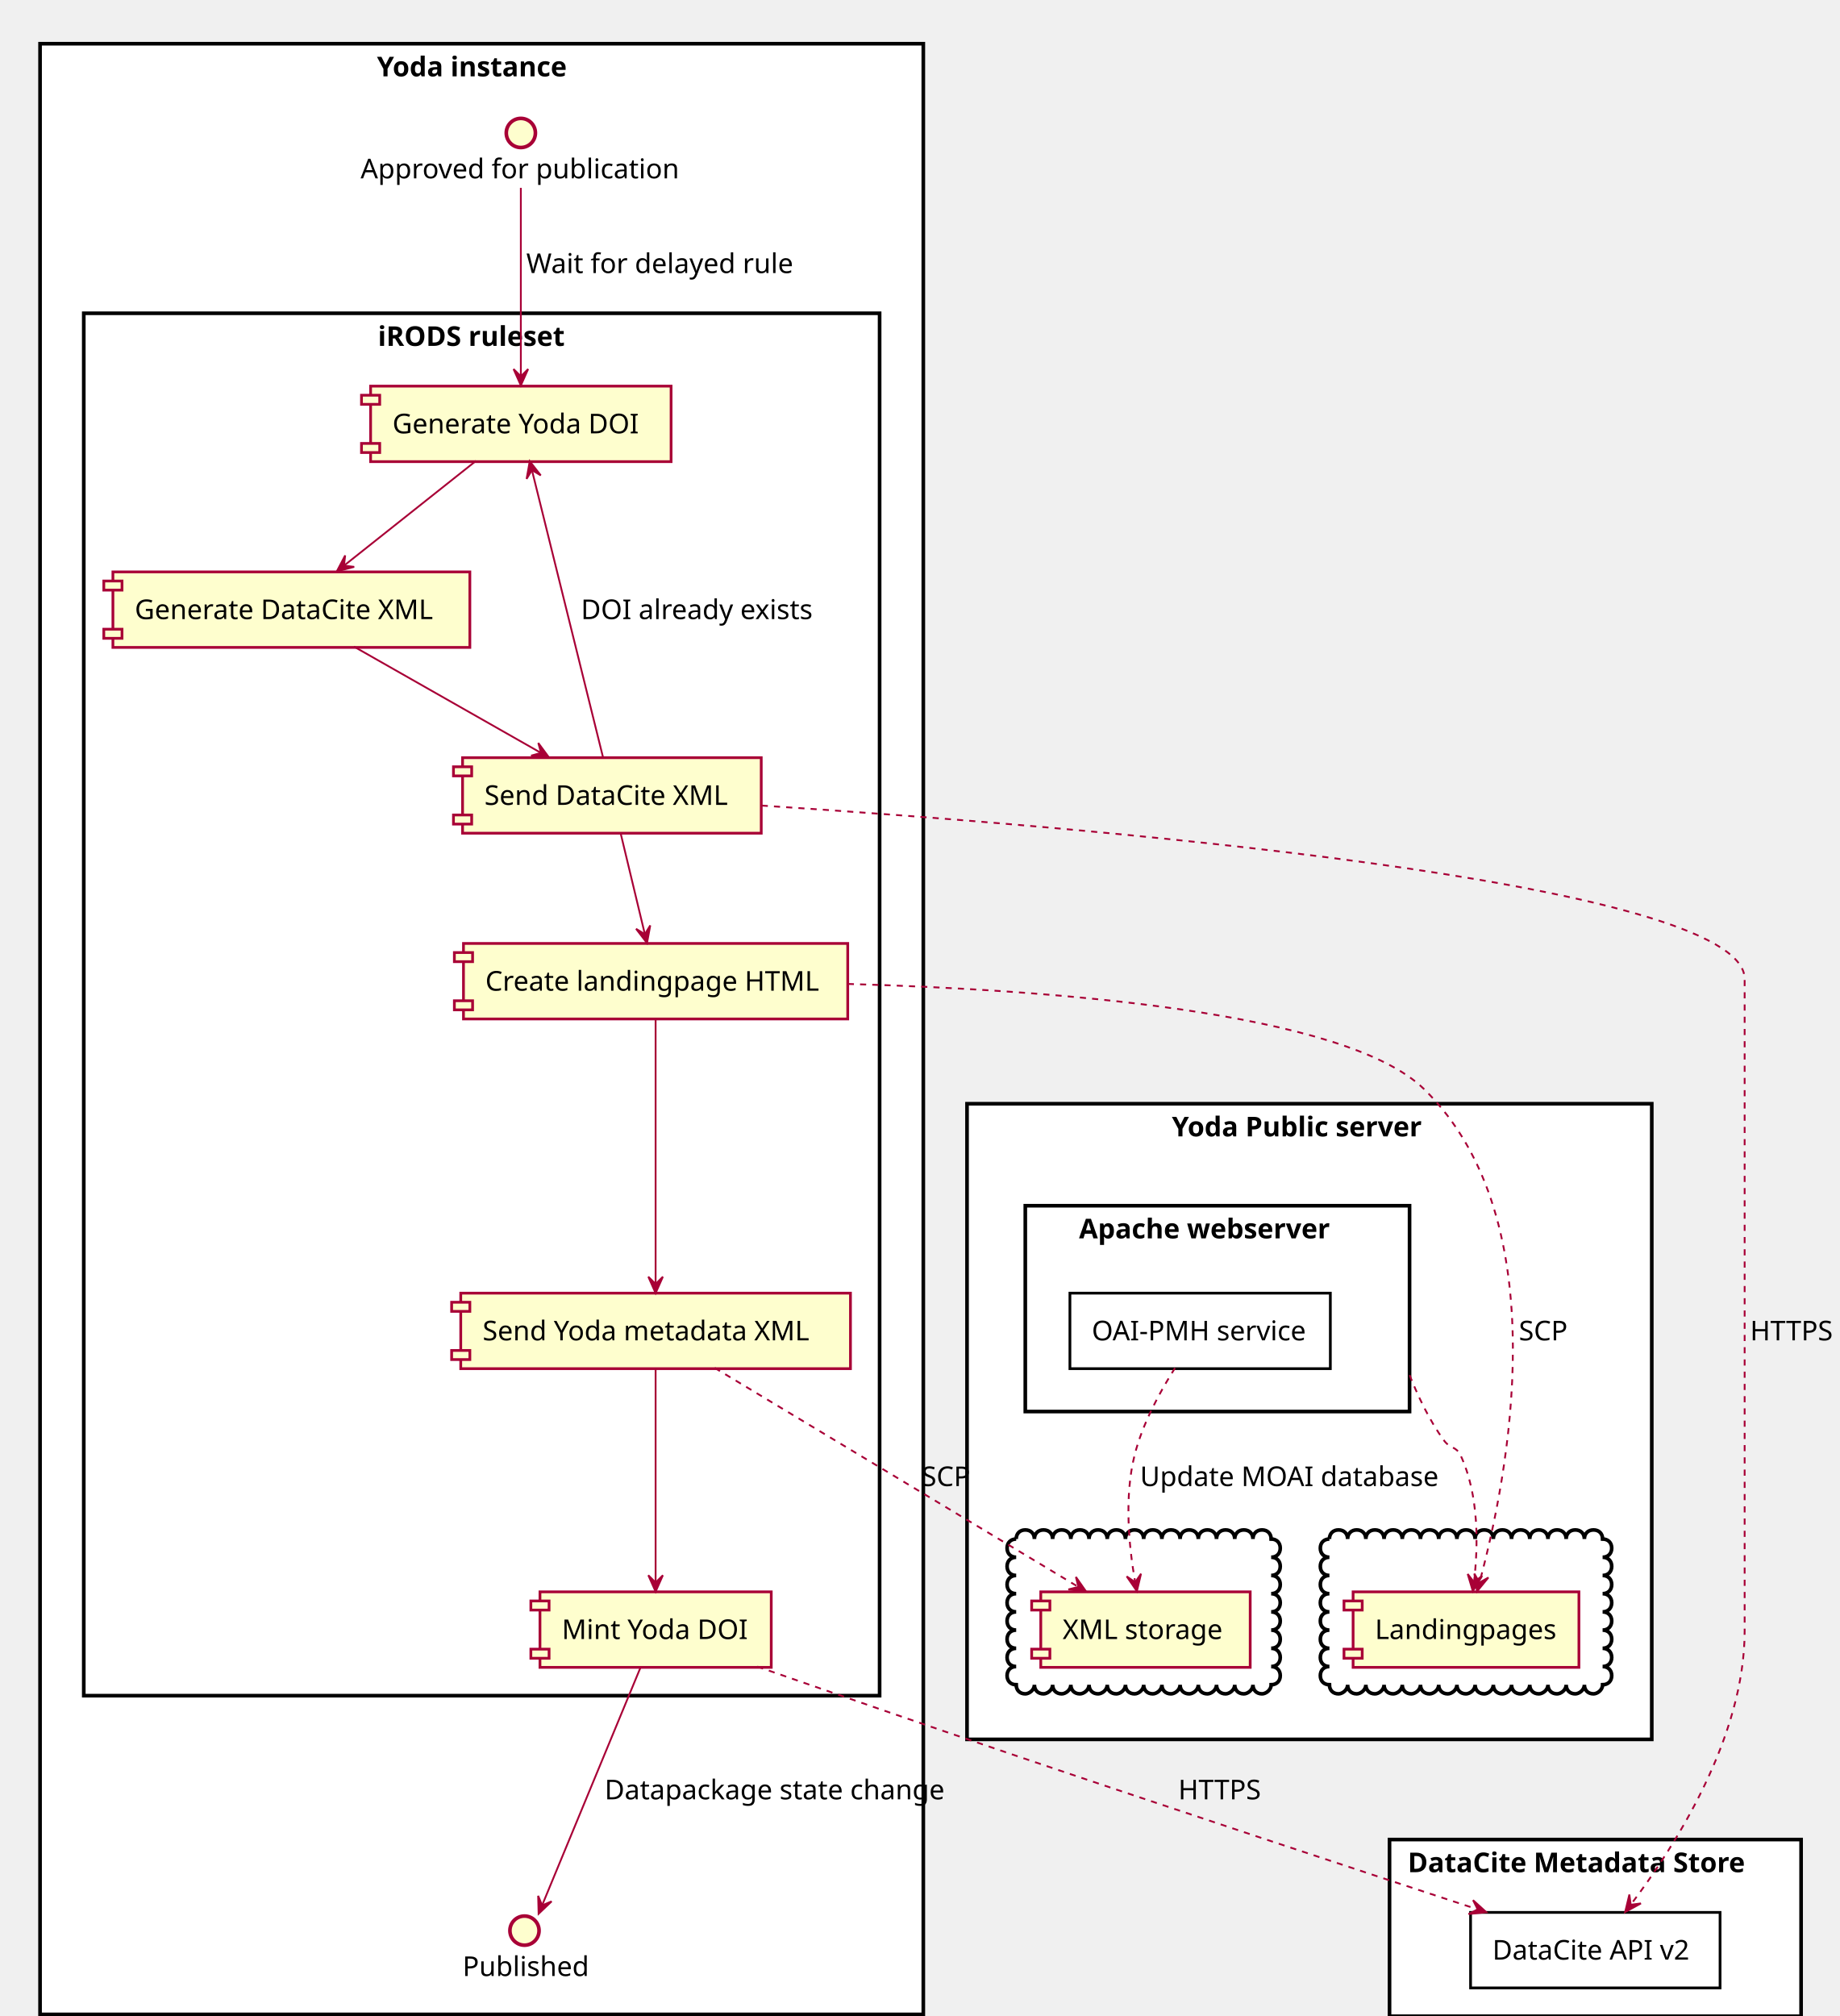
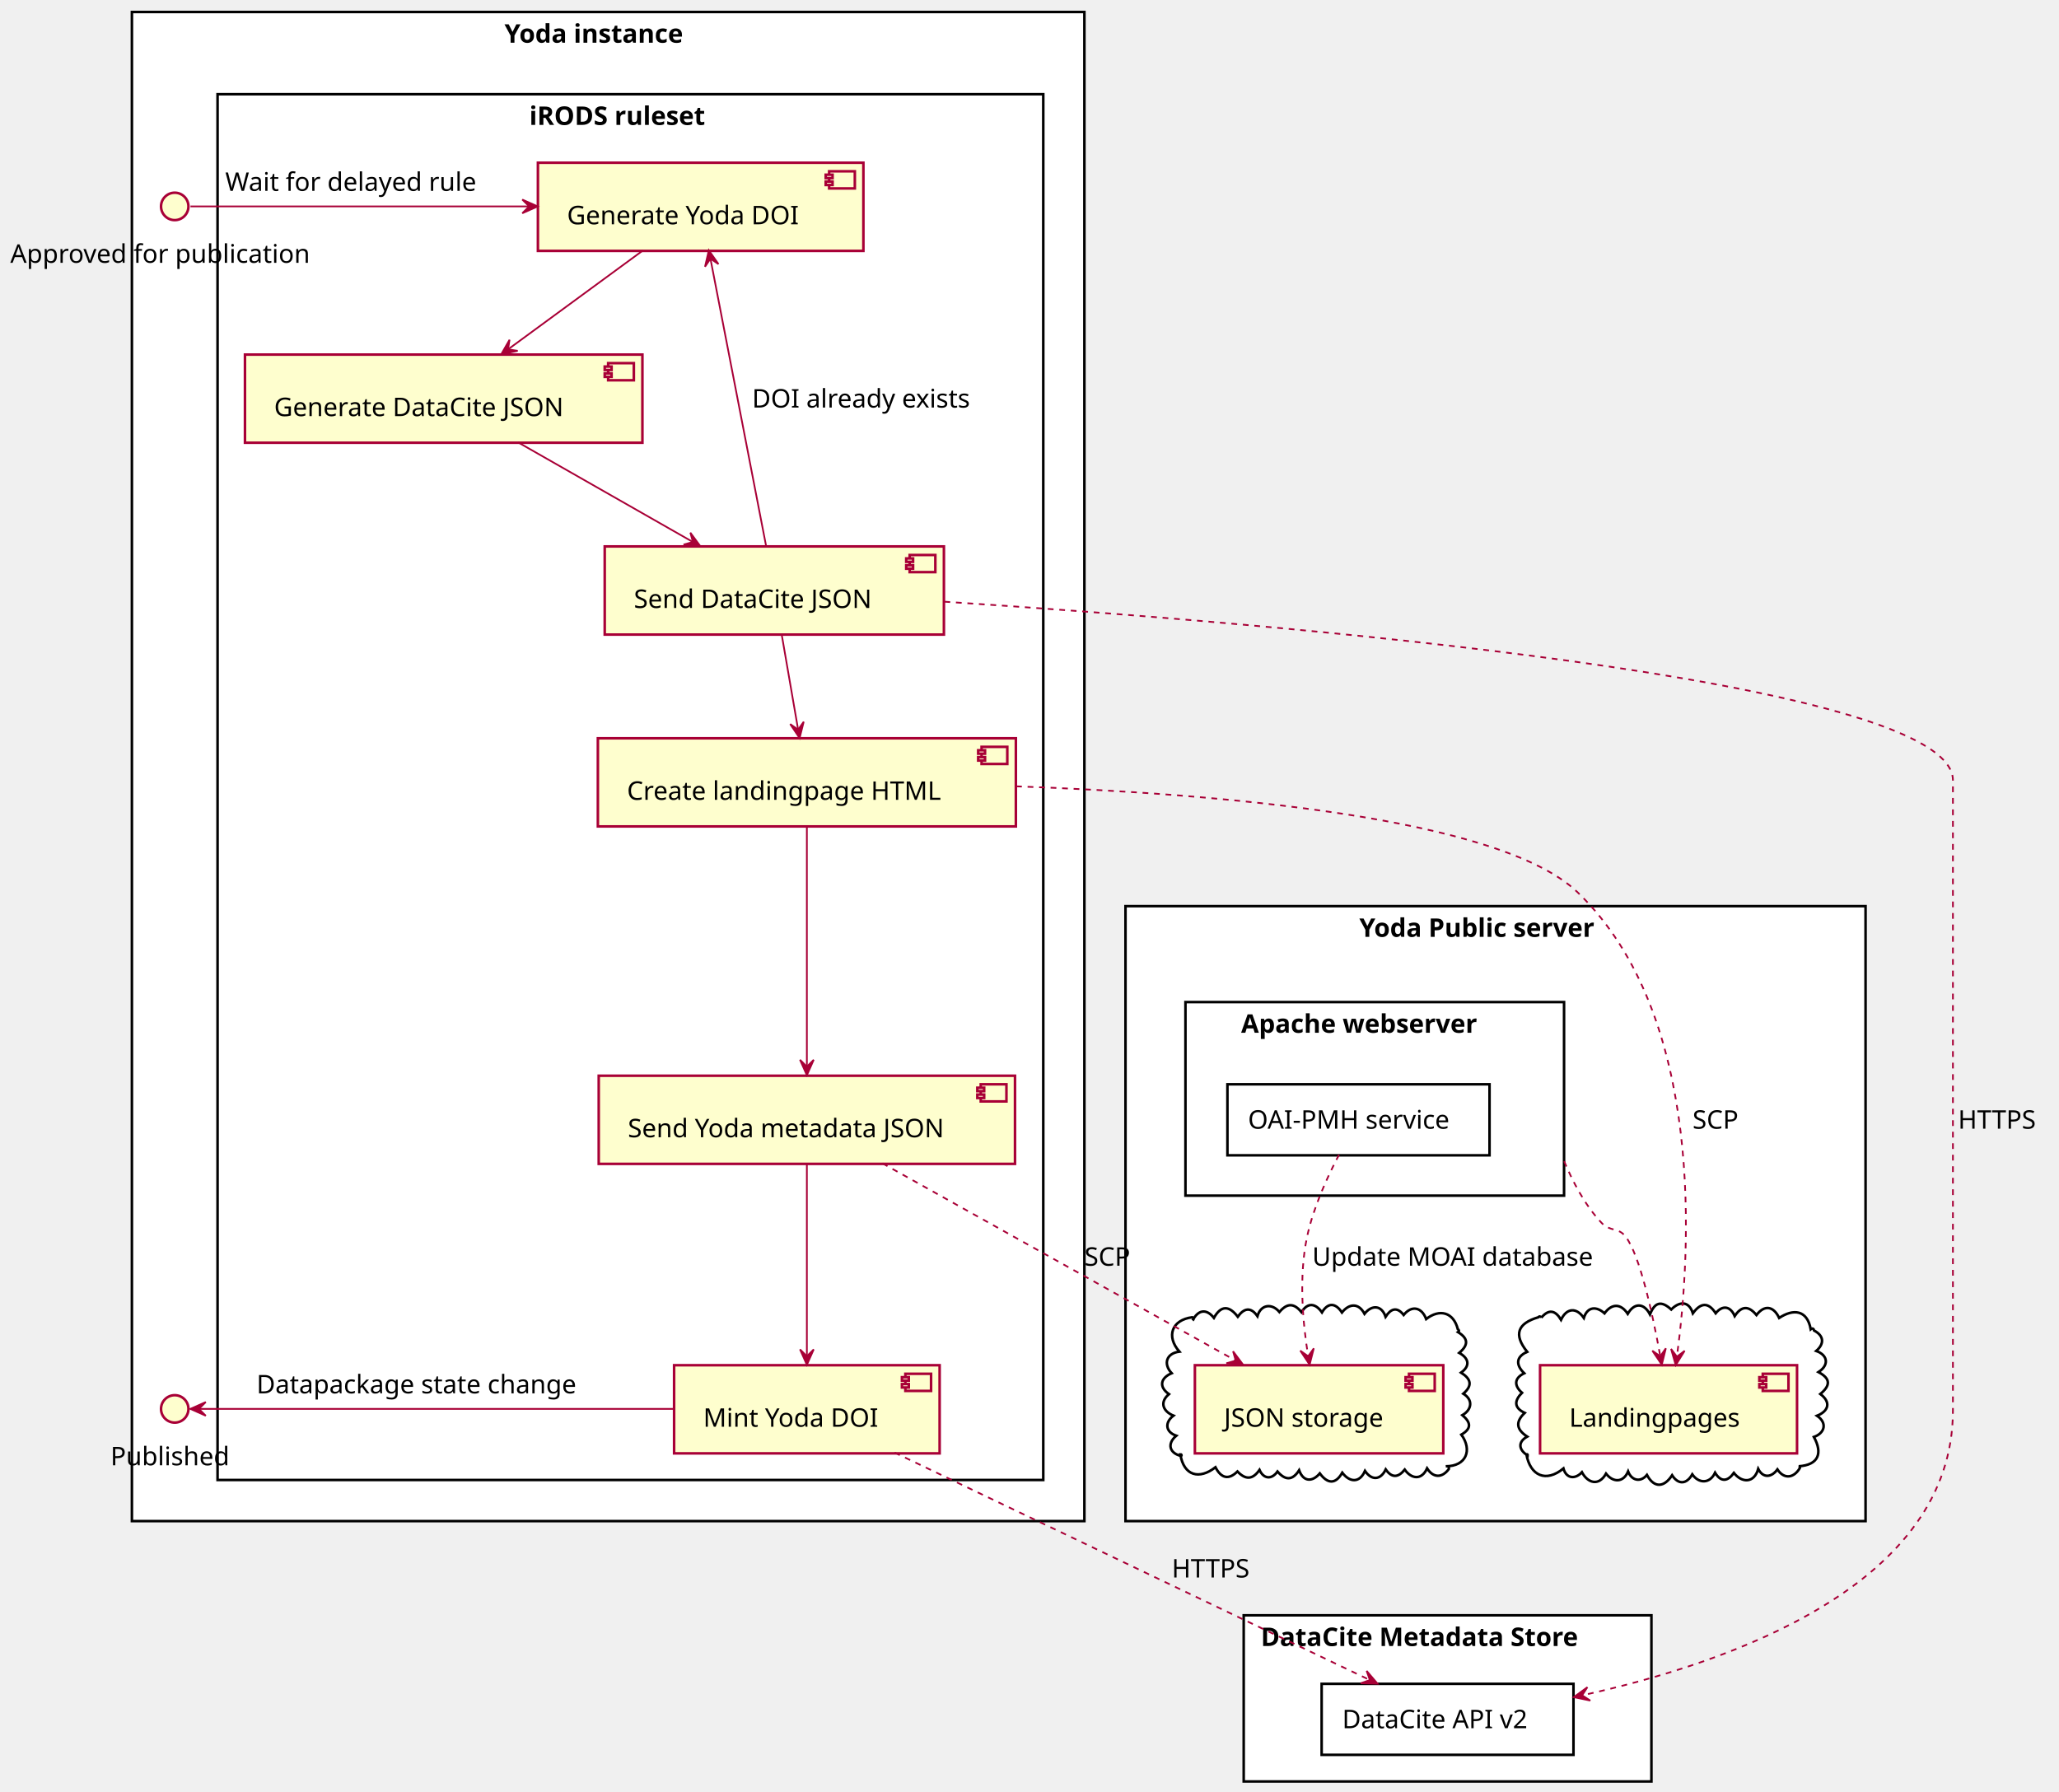
- <svg xmlns="http://www.w3.org/2000/svg" height="2306.25px" style="width:2104px;height:2306px;" version="1.1" viewBox="0 0 2104 2306" width="2104.167px">
+ <svg xmlns="http://www.w3.org/2000/svg" contentScriptType="application/ecmascript" contentStyleType="text/css" height="2179.167px" preserveAspectRatio="none" style="width:2504px;height:2179px;background:#FFFFFF;" version="1.1" viewBox="0 0 2504 2179" width="2504.167px" zoomAndPan="magnify">
  <defs />
  <g>
-     <rect fill="#FFFFFF" height="2254.167" style="stroke: #000000; stroke-width: 4.167;" width="1010.417" x="45.833" y="50" />
-     <text fill="#000000" font-family="CMU Serif" font-size="31.25" font-weight="bold" lengthAdjust="spacingAndGlyphs" textLength="239.583" x="431.25" y="87.34">Yoda instance</text>
-     <rect fill="#FFFFFF" height="1581.25" style="stroke: #000000; stroke-width: 4.167;" width="910.417" x="95.833" y="358.333" />
-     <text fill="#000000" font-family="CMU Serif" font-size="31.25" font-weight="bold" lengthAdjust="spacingAndGlyphs" textLength="237.5" x="432.292" y="395.674">iRODS ruleset</text>
-     <rect fill="#FFFFFF" height="727.083" style="stroke: #000000; stroke-width: 4.167;" width="783.333" x="1106.25" y="1262.5" />
-     <text fill="#000000" font-family="CMU Serif" font-size="31.25" font-weight="bold" lengthAdjust="spacingAndGlyphs" textLength="314.583" x="1340.625" y="1299.84">Yoda Public server</text>
-     <rect fill="#FFFFFF" height="235.417" style="stroke: #000000; stroke-width: 4.167;" width="439.583" x="1172.917" y="1379.167" />
-     <text fill="#000000" font-family="CMU Serif" font-size="31.25" font-weight="bold" lengthAdjust="spacingAndGlyphs" textLength="316.667" x="1234.375" y="1416.507">Apache webserver</text>
-     <path d="M1162.5,1760.417 C1162.5,1754.167 1166.667,1750 1172.917,1750 C1179.167,1750 1183.333,1754.167 1183.333,1760.417 C1183.333,1754.167 1187.5,1750 1193.75,1750 C1200,1750 1204.167,1754.167 1204.167,1760.417 C1204.167,1754.167 1208.333,1750 1214.583,1750 C1220.833,1750 1225,1754.167 1225,1760.417 C1225,1754.167 1229.167,1750 1235.417,1750 C1241.667,1750 1245.833,1754.167 1245.833,1760.417 C1245.833,1754.167 1250,1750 1256.25,1750 C1262.5,1750 1266.667,1754.167 1266.667,1760.417 C1266.667,1754.167 1270.833,1750 1277.083,1750 C1283.333,1750 1287.5,1754.167 1287.5,1760.417 C1287.5,1754.167 1291.667,1750 1297.917,1750 C1304.167,1750 1308.333,1754.167 1308.333,1760.417 C1308.333,1754.167 1312.5,1750 1318.75,1750 C1325,1750 1329.167,1754.167 1329.167,1760.417 C1329.167,1754.167 1333.333,1750 1339.583,1750 C1345.833,1750 1350,1754.167 1350,1760.417 C1350,1754.167 1354.167,1750 1360.417,1750 C1366.667,1750 1370.833,1754.167 1370.833,1760.417 C1370.833,1754.167 1375,1750 1381.25,1750 C1387.5,1750 1391.667,1754.167 1391.667,1760.417 C1391.667,1754.167 1395.833,1750 1402.083,1750 C1408.333,1750 1412.5,1754.167 1412.5,1760.417 C1412.5,1754.167 1416.667,1750 1422.917,1750 C1429.167,1750 1433.333,1754.167 1433.333,1760.417 C1433.333,1754.167 1437.5,1750 1443.75,1750 C1450,1750 1454.167,1754.167 1454.167,1760.417 C1460.417,1760.417 1464.583,1764.583 1464.583,1770.833 C1464.583,1777.083 1460.417,1781.25 1454.167,1781.25 C1460.417,1781.25 1464.583,1785.417 1464.583,1791.667 C1464.583,1797.917 1460.417,1802.083 1454.167,1802.083 C1460.417,1802.083 1464.583,1806.25 1464.583,1812.5 C1464.583,1818.75 1460.417,1822.917 1454.167,1822.917 C1460.417,1822.917 1464.583,1827.083 1464.583,1833.333 C1464.583,1839.583 1460.417,1843.75 1454.167,1843.75 C1460.417,1843.75 1464.583,1847.917 1464.583,1854.167 C1464.583,1860.417 1460.417,1864.583 1454.167,1864.583 C1460.417,1864.583 1464.583,1868.75 1464.583,1875 C1464.583,1881.25 1460.417,1885.417 1454.167,1885.417 C1460.417,1885.417 1464.583,1889.583 1464.583,1895.833 C1464.583,1902.083 1460.417,1906.25 1454.167,1906.25 C1460.417,1906.25 1464.583,1910.417 1464.583,1916.667 C1464.583,1922.917 1460.417,1927.083 1454.167,1927.083 C1454.167,1933.333 1447.917,1937.5 1443.75,1937.5 C1437.5,1937.5 1433.333,1933.333 1433.333,1927.083 C1433.333,1933.333 1427.083,1937.5 1422.917,1937.5 C1416.667,1937.5 1412.5,1933.333 1412.5,1927.083 C1412.5,1933.333 1406.25,1937.5 1402.083,1937.5 C1395.833,1937.5 1391.667,1933.333 1391.667,1927.083 C1391.667,1933.333 1385.417,1937.5 1381.25,1937.5 C1375,1937.5 1370.833,1933.333 1370.833,1927.083 C1370.833,1933.333 1364.583,1937.5 1360.417,1937.5 C1354.167,1937.5 1350,1933.333 1350,1927.083 C1350,1933.333 1343.75,1937.5 1339.583,1937.5 C1333.333,1937.5 1329.167,1933.333 1329.167,1927.083 C1329.167,1933.333 1322.917,1937.5 1318.75,1937.5 C1312.5,1937.5 1308.333,1933.333 1308.333,1927.083 C1308.333,1933.333 1302.083,1937.5 1297.917,1937.5 C1291.667,1937.5 1287.5,1933.333 1287.5,1927.083 C1287.5,1933.333 1281.25,1937.5 1277.083,1937.5 C1270.833,1937.5 1266.667,1933.333 1266.667,1927.083 C1266.667,1933.333 1260.417,1937.5 1256.25,1937.5 C1250,1937.5 1245.833,1933.333 1245.833,1927.083 C1245.833,1933.333 1239.583,1937.5 1235.417,1937.5 C1229.167,1937.5 1225,1933.333 1225,1927.083 C1225,1933.333 1218.75,1937.5 1214.583,1937.5 C1208.333,1937.5 1204.167,1933.333 1204.167,1927.083 C1204.167,1933.333 1197.917,1937.5 1193.75,1937.5 C1187.5,1937.5 1183.333,1933.333 1183.333,1927.083 C1183.333,1933.333 1177.083,1937.5 1172.917,1937.5 C1166.667,1937.5 1162.5,1933.333 1162.5,1927.083 C1156.25,1927.083 1152.083,1922.917 1152.083,1916.667 C1152.083,1910.417 1156.25,1906.25 1162.5,1906.25 C1156.25,1906.25 1152.083,1902.083 1152.083,1895.833 C1152.083,1889.583 1156.25,1885.417 1162.5,1885.417 C1156.25,1885.417 1152.083,1881.25 1152.083,1875 C1152.083,1868.75 1156.25,1864.583 1162.5,1864.583 C1156.25,1864.583 1152.083,1860.417 1152.083,1854.167 C1152.083,1847.917 1156.25,1843.75 1162.5,1843.75 C1156.25,1843.75 1152.083,1839.583 1152.083,1833.333 C1152.083,1827.083 1156.25,1822.917 1162.5,1822.917 C1156.25,1822.917 1152.083,1818.75 1152.083,1812.5 C1152.083,1806.25 1156.25,1802.083 1162.5,1802.083 C1156.25,1802.083 1152.083,1797.917 1152.083,1791.667 C1152.083,1785.417 1156.25,1781.25 1162.5,1781.25 C1156.25,1781.25 1152.083,1777.083 1152.083,1770.833 C1152.083,1764.583 1156.25,1760.417 1162.5,1760.417 " fill="#FFFFFF" style="stroke: #000000; stroke-width: 4.167;" />
-     <path d="M1520.833,1760.417 C1520.833,1754.167 1525,1750 1531.25,1750 C1537.5,1750 1541.667,1754.167 1541.667,1760.417 C1541.667,1754.167 1545.833,1750 1552.083,1750 C1558.333,1750 1562.5,1754.167 1562.5,1760.417 C1562.5,1754.167 1566.667,1750 1572.917,1750 C1579.167,1750 1583.333,1754.167 1583.333,1760.417 C1583.333,1754.167 1587.5,1750 1593.75,1750 C1600,1750 1604.167,1754.167 1604.167,1760.417 C1604.167,1754.167 1608.333,1750 1614.583,1750 C1620.833,1750 1625,1754.167 1625,1760.417 C1625,1754.167 1629.167,1750 1635.417,1750 C1641.667,1750 1645.833,1754.167 1645.833,1760.417 C1645.833,1754.167 1650,1750 1656.25,1750 C1662.5,1750 1666.667,1754.167 1666.667,1760.417 C1666.667,1754.167 1670.833,1750 1677.083,1750 C1683.333,1750 1687.5,1754.167 1687.5,1760.417 C1687.5,1754.167 1691.667,1750 1697.917,1750 C1704.167,1750 1708.333,1754.167 1708.333,1760.417 C1708.333,1754.167 1712.5,1750 1718.75,1750 C1725,1750 1729.167,1754.167 1729.167,1760.417 C1729.167,1754.167 1733.333,1750 1739.583,1750 C1745.833,1750 1750,1754.167 1750,1760.417 C1750,1754.167 1754.167,1750 1760.417,1750 C1766.667,1750 1770.833,1754.167 1770.833,1760.417 C1770.833,1754.167 1775,1750 1781.25,1750 C1787.5,1750 1791.667,1754.167 1791.667,1760.417 C1791.667,1754.167 1795.833,1750 1802.083,1750 C1808.333,1750 1812.5,1754.167 1812.5,1760.417 C1812.5,1754.167 1816.667,1750 1822.917,1750 C1829.167,1750 1833.333,1754.167 1833.333,1760.417 C1839.583,1760.417 1843.75,1764.583 1843.75,1770.833 C1843.75,1777.083 1839.583,1781.25 1833.333,1781.25 C1839.583,1781.25 1843.75,1785.417 1843.75,1791.667 C1843.75,1797.917 1839.583,1802.083 1833.333,1802.083 C1839.583,1802.083 1843.75,1806.25 1843.75,1812.5 C1843.75,1818.75 1839.583,1822.917 1833.333,1822.917 C1839.583,1822.917 1843.75,1827.083 1843.75,1833.333 C1843.75,1839.583 1839.583,1843.75 1833.333,1843.75 C1839.583,1843.75 1843.75,1847.917 1843.75,1854.167 C1843.75,1860.417 1839.583,1864.583 1833.333,1864.583 C1839.583,1864.583 1843.75,1868.75 1843.75,1875 C1843.75,1881.25 1839.583,1885.417 1833.333,1885.417 C1839.583,1885.417 1843.75,1889.583 1843.75,1895.833 C1843.75,1902.083 1839.583,1906.25 1833.333,1906.25 C1839.583,1906.25 1843.75,1910.417 1843.75,1916.667 C1843.75,1922.917 1839.583,1927.083 1833.333,1927.083 C1833.333,1933.333 1827.083,1937.5 1822.917,1937.5 C1816.667,1937.5 1812.5,1933.333 1812.5,1927.083 C1812.5,1933.333 1806.25,1937.5 1802.083,1937.5 C1795.833,1937.5 1791.667,1933.333 1791.667,1927.083 C1791.667,1933.333 1785.417,1937.5 1781.25,1937.5 C1775,1937.5 1770.833,1933.333 1770.833,1927.083 C1770.833,1933.333 1764.583,1937.5 1760.417,1937.5 C1754.167,1937.5 1750,1933.333 1750,1927.083 C1750,1933.333 1743.75,1937.5 1739.583,1937.5 C1733.333,1937.5 1729.167,1933.333 1729.167,1927.083 C1729.167,1933.333 1722.917,1937.5 1718.75,1937.5 C1712.5,1937.5 1708.333,1933.333 1708.333,1927.083 C1708.333,1933.333 1702.083,1937.5 1697.917,1937.5 C1691.667,1937.5 1687.5,1933.333 1687.5,1927.083 C1687.5,1933.333 1681.25,1937.5 1677.083,1937.5 C1670.833,1937.5 1666.667,1933.333 1666.667,1927.083 C1666.667,1933.333 1660.417,1937.5 1656.25,1937.5 C1650,1937.5 1645.833,1933.333 1645.833,1927.083 C1645.833,1933.333 1639.583,1937.5 1635.417,1937.5 C1629.167,1937.5 1625,1933.333 1625,1927.083 C1625,1933.333 1618.75,1937.5 1614.583,1937.5 C1608.333,1937.5 1604.167,1933.333 1604.167,1927.083 C1604.167,1933.333 1597.917,1937.5 1593.75,1937.5 C1587.5,1937.5 1583.333,1933.333 1583.333,1927.083 C1583.333,1933.333 1577.083,1937.5 1572.917,1937.5 C1566.667,1937.5 1562.5,1933.333 1562.5,1927.083 C1562.5,1933.333 1556.25,1937.5 1552.083,1937.5 C1545.833,1937.5 1541.667,1933.333 1541.667,1927.083 C1541.667,1933.333 1535.417,1937.5 1531.25,1937.5 C1525,1937.5 1520.833,1933.333 1520.833,1927.083 C1514.583,1927.083 1510.417,1922.917 1510.417,1916.667 C1510.417,1910.417 1514.583,1906.25 1520.833,1906.25 C1514.583,1906.25 1510.417,1902.083 1510.417,1895.833 C1510.417,1889.583 1514.583,1885.417 1520.833,1885.417 C1514.583,1885.417 1510.417,1881.25 1510.417,1875 C1510.417,1868.75 1514.583,1864.583 1520.833,1864.583 C1514.583,1864.583 1510.417,1860.417 1510.417,1854.167 C1510.417,1847.917 1514.583,1843.75 1520.833,1843.75 C1514.583,1843.75 1510.417,1839.583 1510.417,1833.333 C1510.417,1827.083 1514.583,1822.917 1520.833,1822.917 C1514.583,1822.917 1510.417,1818.75 1510.417,1812.5 C1510.417,1806.25 1514.583,1802.083 1520.833,1802.083 C1514.583,1802.083 1510.417,1797.917 1510.417,1791.667 C1510.417,1785.417 1514.583,1781.25 1520.833,1781.25 C1514.583,1781.25 1510.417,1777.083 1510.417,1770.833 C1510.417,1764.583 1514.583,1760.417 1520.833,1760.417 " fill="#FFFFFF" style="stroke: #000000; stroke-width: 4.167;" />
-     <rect fill="#FFFFFF" height="202.083" style="stroke: #000000; stroke-width: 4.167;" width="470.833" x="1589.583" y="2104.167" />
-     <text fill="#000000" font-family="CMU Serif" font-size="31.25" font-weight="bold" lengthAdjust="spacingAndGlyphs" textLength="429.167" x="1610.417" y="2141.507">DataCite Metadata Store</text>
-     <ellipse cx="595.833" cy="152.083" fill="#FEFECE" rx="16.667" ry="16.667" style="stroke: #A80036; stroke-width: 4.167;" />
-     <text fill="#000000" font-family="CMU Serif" font-size="31.25" lengthAdjust="spacingAndGlyphs" textLength="366.667" x="412.5" y="204.007">Approved for publication</text>
-     <ellipse cx="600" cy="2208.333" fill="#FEFECE" rx="16.667" ry="16.667" style="stroke: #A80036; stroke-width: 4.167;" />
-     <text fill="#000000" font-family="CMU Serif" font-size="31.25" lengthAdjust="spacingAndGlyphs" textLength="141.667" x="529.167" y="2260.257">Published</text>
-     <rect fill="#FEFECE" height="86.377" style="stroke: #A80036; stroke-width: 3.125;" width="343.75" x="423.958" y="441.667" />
-     <rect fill="#FEFECE" height="10.417" style="stroke: #A80036; stroke-width: 3.125;" width="20.833" x="413.542" y="452.083" />
-     <rect fill="#FEFECE" height="10.417" style="stroke: #A80036; stroke-width: 3.125;" width="20.833" x="413.542" y="507.21" />
-     <text fill="#000000" font-family="CMU Serif" font-size="31.25" lengthAdjust="spacingAndGlyphs" textLength="293.75" x="448.958" y="495.674">Generate Yoda DOI</text>
-     <rect fill="#FEFECE" height="86.377" style="stroke: #A80036; stroke-width: 3.125;" width="408.333" x="129.167" y="654.167" />
-     <rect fill="#FEFECE" height="10.417" style="stroke: #A80036; stroke-width: 3.125;" width="20.833" x="118.75" y="664.583" />
-     <rect fill="#FEFECE" height="10.417" style="stroke: #A80036; stroke-width: 3.125;" width="20.833" x="118.75" y="719.71" />
-     <text fill="#000000" font-family="CMU Serif" font-size="31.25" lengthAdjust="spacingAndGlyphs" textLength="358.333" x="154.167" y="708.174">Generate DataCite XML</text>
-     <rect fill="#FEFECE" height="86.377" style="stroke: #A80036; stroke-width: 3.125;" width="341.667" x="529.167" y="866.667" />
-     <rect fill="#FEFECE" height="10.417" style="stroke: #A80036; stroke-width: 3.125;" width="20.833" x="518.75" y="877.083" />
-     <rect fill="#FEFECE" height="10.417" style="stroke: #A80036; stroke-width: 3.125;" width="20.833" x="518.75" y="932.21" />
-     <text fill="#000000" font-family="CMU Serif" font-size="31.25" lengthAdjust="spacingAndGlyphs" textLength="291.667" x="554.167" y="920.674">Send DataCite XML</text>
-     <rect fill="#FEFECE" height="86.377" style="stroke: #A80036; stroke-width: 3.125;" width="439.583" x="530.208" y="1079.167" />
-     <rect fill="#FEFECE" height="10.417" style="stroke: #A80036; stroke-width: 3.125;" width="20.833" x="519.792" y="1089.583" />
-     <rect fill="#FEFECE" height="10.417" style="stroke: #A80036; stroke-width: 3.125;" width="20.833" x="519.792" y="1144.71" />
-     <text fill="#000000" font-family="CMU Serif" font-size="31.25" lengthAdjust="spacingAndGlyphs" textLength="389.583" x="555.208" y="1133.174">Create landingpage HTML</text>
-     <rect fill="#FEFECE" height="86.377" style="stroke: #A80036; stroke-width: 3.125;" width="445.833" x="527.083" y="1479.167" />
-     <rect fill="#FEFECE" height="10.417" style="stroke: #A80036; stroke-width: 3.125;" width="20.833" x="516.667" y="1489.583" />
-     <rect fill="#FEFECE" height="10.417" style="stroke: #A80036; stroke-width: 3.125;" width="20.833" x="516.667" y="1544.71" />
-     <text fill="#000000" font-family="CMU Serif" font-size="31.25" lengthAdjust="spacingAndGlyphs" textLength="395.833" x="552.083" y="1533.174">Send Yoda metadata XML</text>
-     <rect fill="#FEFECE" height="86.377" style="stroke: #A80036; stroke-width: 3.125;" width="264.583" x="617.708" y="1820.833" />
-     <rect fill="#FEFECE" height="10.417" style="stroke: #A80036; stroke-width: 3.125;" width="20.833" x="607.292" y="1831.25" />
-     <rect fill="#FEFECE" height="10.417" style="stroke: #A80036; stroke-width: 3.125;" width="20.833" x="607.292" y="1886.377" />
-     <text fill="#000000" font-family="CMU Serif" font-size="31.25" lengthAdjust="spacingAndGlyphs" textLength="214.583" x="642.708" y="1874.84">Mint Yoda DOI</text>
-     <rect fill="#FFFFFF" height="86.377" style="stroke: #000000; stroke-width: 3.125;" width="297.917" x="1223.958" y="1479.167" />
-     <text fill="#000000" font-family="CMU Serif" font-size="31.25" lengthAdjust="spacingAndGlyphs" textLength="247.917" x="1248.958" y="1533.174">OAI-PMH service</text>
-     <rect fill="#FEFECE" height="86.377" style="stroke: #A80036; stroke-width: 3.125;" width="239.583" x="1190.625" y="1820.833" />
-     <rect fill="#FEFECE" height="10.417" style="stroke: #A80036; stroke-width: 3.125;" width="20.833" x="1180.208" y="1831.25" />
-     <rect fill="#FEFECE" height="10.417" style="stroke: #A80036; stroke-width: 3.125;" width="20.833" x="1180.208" y="1886.377" />
-     <text fill="#000000" font-family="CMU Serif" font-size="31.25" lengthAdjust="spacingAndGlyphs" textLength="189.583" x="1215.625" y="1874.84">XML storage</text>
-     <rect fill="#FEFECE" height="86.377" style="stroke: #A80036; stroke-width: 3.125;" width="258.333" x="1547.917" y="1820.833" />
-     <rect fill="#FEFECE" height="10.417" style="stroke: #A80036; stroke-width: 3.125;" width="20.833" x="1537.5" y="1831.25" />
-     <rect fill="#FEFECE" height="10.417" style="stroke: #A80036; stroke-width: 3.125;" width="20.833" x="1537.5" y="1886.377" />
-     <text fill="#000000" font-family="CMU Serif" font-size="31.25" lengthAdjust="spacingAndGlyphs" textLength="208.333" x="1572.917" y="1874.84">Landingpages</text>
-     <rect fill="#FFFFFF" height="86.377" style="stroke: #000000; stroke-width: 3.125;" width="285.417" x="1682.292" y="2187.5" />
-     <text fill="#000000" font-family="CMU Serif" font-size="31.25" lengthAdjust="spacingAndGlyphs" textLength="235.417" x="1707.292" y="2241.507">DataCite API v2</text>
-     <path d="M544.598,527.121 C501.335,561.456 439.319,610.677 393.663,646.91 " fill="none" style="stroke: #A80036; stroke-width: 2.083;" />
-     <polygon fill="#A80036" points="385.337,653.519,405.205,648.391,393.497,647.043,394.844,635.336,385.337,653.519" style="stroke: #A80036; stroke-width: 2.083;" />
-     <path d="M404.9,739.621 C466.281,774.498 554.69,824.729 618.723,861.112 " fill="none" style="stroke: #A80036; stroke-width: 2.083;" />
-     <polygon fill="#A80036" points="627.987,866.375,615.802,849.867,618.931,861.229,607.568,864.358,627.987,866.375" style="stroke: #A80036; stroke-width: 2.083;" />
-     <path d="M709.879,952.619 C717.823,985.719 729.029,1032.412 737.579,1068.042 " fill="none" style="stroke: #A80036; stroke-width: 2.083;" />
-     <polygon fill="#A80036" points="740.142,1078.717,743.868,1058.539,737.71,1068.588,727.661,1062.43,740.142,1078.717" style="stroke: #A80036; stroke-width: 2.083;" />
-     <path d="M689.935,866.627 C670.915,789.783 629.721,623.36 608.715,538.498 " fill="none" style="stroke: #A80036; stroke-width: 2.083;" />
-     <polygon fill="#A80036" points="606.01,527.575,602.427,547.778,608.514,537.686,618.606,543.773,606.01,527.575" style="stroke: #A80036; stroke-width: 2.083;" />
-     <text fill="#000000" font-family="CMU Serif" font-size="31.25" lengthAdjust="spacingAndGlyphs" textLength="277.083" x="664.583" y="708.174">DOI already exists</text>
-     <path d="M750,1164.829 C750,1237.312 750,1388.229 750,1467.921 " fill="none" style="stroke: #A80036; stroke-width: 2.083;" />
-     <polygon fill="#A80036" points="750,1479.144,758.333,1460.394,750,1468.727,741.667,1460.394,750,1479.144" style="stroke: #A80036; stroke-width: 2.083;" />
-     <path d="M750,1564.669 C750,1625.99 750,1742.033 750,1809.417 " fill="none" style="stroke: #A80036; stroke-width: 2.083;" />
-     <polygon fill="#A80036" points="750,1820.604,758.333,1801.854,750,1810.188,741.667,1801.854,750,1820.604" style="stroke: #A80036; stroke-width: 2.083;" />
-     <path d="M595.833,214.833 C595.833,269.377 595.833,368.898 595.833,429.956 " fill="none" style="stroke: #A80036; stroke-width: 2.083;" />
-     <polygon fill="#A80036" points="595.833,440.89,604.167,422.14,595.833,430.473,587.5,422.14,595.833,440.89" style="stroke: #A80036; stroke-width: 2.083;" />
-     <text fill="#000000" font-family="CMU Serif" font-size="31.25" lengthAdjust="spacingAndGlyphs" textLength="314.583" x="602.083" y="312.34">Wait for delayed rule</text>
-     <path d="M733.085,1906.504 C705.333,1973.567 650.248,2106.692 620.388,2178.856 " fill="none" style="stroke: #A80036; stroke-width: 2.083;" />
-     <polygon fill="#A80036" points="616.171,2189.046,631.04,2174.907,620.154,2179.421,615.64,2168.535,616.171,2189.046" style="stroke: #A80036; stroke-width: 2.083;" />
-     <text fill="#000000" font-family="CMU Serif" font-size="31.25" lengthAdjust="spacingAndGlyphs" textLength="410.417" x="691.667" y="2058.174">Datapackage state change</text>
-     <path d="M1612.549,1572.918 C1612.626,1573.112 1612.703,1573.307 1612.781,1573.502 C1612.936,1573.892 1613.092,1574.283 1613.25,1574.675 C1613.879,1576.244 1614.525,1577.831 1615.186,1579.433 C1616.51,1582.638 1617.898,1585.903 1619.349,1589.206 C1622.251,1595.813 1625.407,1602.573 1628.808,1609.305 C1635.61,1622.769 1643.391,1636.121 1652.083,1647.917 C1658.698,1656.892 1666.104,1654.485 1670.833,1664.583 C1692.133,1710.071 1691.05,1768.167 1686.256,1809.431 " fill="none" style="stroke: #A80036; stroke-width: 2.083; stroke-dasharray: 7.0,7.0;" />
-     <polygon fill="#A80036" points="1684.894,1820.071,1695.538,1802.529,1686.215,1809.738,1679.006,1800.415,1684.894,1820.071" style="stroke: #A80036; stroke-width: 2.083;" />
-     <path d="M1344.179,1564.823 C1327.037,1591.771 1306.908,1628.612 1297.917,1664.583 C1285.921,1712.569 1291.438,1769.071 1298.527,1809.208 " fill="none" style="stroke: #A80036; stroke-width: 2.083; stroke-dasharray: 7.0,7.0;" />
-     <polygon fill="#A80036" points="1300.554,1820.073,1305.307,1800.113,1298.644,1809.833,1288.923,1803.169,1300.554,1820.073" style="stroke: #A80036; stroke-width: 2.083;" />
-     <text fill="#000000" font-family="CMU Serif" font-size="31.25" lengthAdjust="spacingAndGlyphs" textLength="352.083" x="1304.167" y="1699.84">Update MOAI database</text>
-     <path d="M969.875,1125.479 C1199.396,1131.944 1538.375,1156.85 1629.167,1245.833 C1783.381,1396.973 1724.585,1691.385 1692.506,1810.052 " fill="none" style="stroke: #A80036; stroke-width: 2.083; stroke-dasharray: 7.0,7.0;" />
-     <polygon fill="#A80036" points="1689.681,1820.308,1702.697,1804.447,1692.449,1810.266,1686.63,1800.018,1689.681,1820.308" style="stroke: #A80036; stroke-width: 2.083;" />
-     <text fill="#000000" font-family="CMU Serif" font-size="31.25" lengthAdjust="spacingAndGlyphs" textLength="60.417" x="1737.5" y="1533.174">SCP</text>
-     <path d="M817.6,1564.669 C922.369,1627.765 1123.338,1748.794 1233.506,1815.14 " fill="none" style="stroke: #A80036; stroke-width: 2.083; stroke-dasharray: 7.0,7.0;" />
-     <polygon fill="#A80036" points="1242.577,1820.604,1230.816,1803.791,1233.654,1815.229,1222.216,1818.067,1242.577,1820.604" style="stroke: #A80036; stroke-width: 2.083;" />
-     <text fill="#000000" font-family="CMU Serif" font-size="31.25" lengthAdjust="spacingAndGlyphs" textLength="60.417" x="1054.167" y="1699.84">SCP</text>
-     <path d="M871.408,921.454 C1223.592,944.296 1995.833,1007.215 1995.833,1119.792 C1995.833,1119.792 1995.833,1119.792 1995.833,1865.625 C1995.833,1987.14 1916.315,2111.581 1865.781,2178.393 " fill="none" style="stroke: #A80036; stroke-width: 2.083; stroke-dasharray: 7.0,7.0;" />
-     <polygon fill="#A80036" points="1859.16,2187.038,1877.178,2177.222,1865.495,2178.769,1863.948,2167.086,1859.16,2187.038" style="stroke: #A80036; stroke-width: 2.083;" />
-     <text fill="#000000" font-family="CMU Serif" font-size="31.25" lengthAdjust="spacingAndGlyphs" textLength="100" x="2002.083" y="1533.174">HTTPS</text>
-     <path d="M866.315,1906.333 C947.473,1934.629 1058.35,1973.067 1156.25,2006.25 C1340.858,2068.823 1554.754,2139.463 1689.95,2183.885 " fill="none" style="stroke: #A80036; stroke-width: 2.083; stroke-dasharray: 7.0,7.0;" />
-     <polygon fill="#A80036" points="1700.354,2187.302,1685.144,2173.531,1690.458,2184.05,1679.94,2189.364,1700.354,2187.302" style="stroke: #A80036; stroke-width: 2.083;" />
-     <text fill="#000000" font-family="CMU Serif" font-size="31.25" lengthAdjust="spacingAndGlyphs" textLength="100" x="1347.917" y="2058.174">HTTPS</text>
+     <rect fill="#FFFFFF" height="1835.417" style="stroke:#000000;stroke-width:3.125;" width="1158.333" x="160.417" y="14.583" />
+     <text fill="#000000" font-family="CMU Serif" font-size="31.25" font-weight="bold" lengthAdjust="spacing" textLength="252.083" x="613.542" y="51.924">Yoda instance</text>
+     <rect fill="#FFFFFF" height="1685.417" style="stroke:#000000;stroke-width:3.125;" width="1004.167" x="264.583" y="114.583" />
+     <text fill="#000000" font-family="CMU Serif" font-size="31.25" font-weight="bold" lengthAdjust="spacing" textLength="245.833" x="643.75" y="151.924">iRODS ruleset</text>
+     <rect fill="#FFFFFF" height="747.917" style="stroke:#000000;stroke-width:3.125;" width="900" x="1368.75" y="1102.083" />
+     <text fill="#000000" font-family="CMU Serif" font-size="31.25" font-weight="bold" lengthAdjust="spacing" textLength="331.25" x="1653.125" y="1139.424">Yoda Public server</text>
+     <rect fill="#FFFFFF" height="235.417" style="stroke:#000000;stroke-width:3.125;" width="460.417" x="1441.667" y="1218.75" />
+     <text fill="#000000" font-family="CMU Serif" font-size="31.25" font-weight="bold" lengthAdjust="spacing" textLength="325" x="1509.375" y="1256.09">Apache webserver</text>
+     <path d="M1450.363,1605.935 C1456.886,1593.313 1466.825,1590.945 1476.259,1602.862 C1485.15,1587.004 1494.958,1588.029 1505.287,1601.435 C1512.786,1591.007 1521.05,1589.038 1529.17,1600.765 C1533.417,1586.272 1546.877,1584.837 1555.927,1595.696 C1565.258,1584.735 1573.583,1584.568 1582.751,1595.892 C1590.572,1583.307 1600.115,1585.336 1607.668,1596.177 C1615.307,1583.412 1624.44,1584.847 1631.962,1596.293 C1640.679,1585.368 1652.115,1584.192 1659.409,1597.88 C1667.976,1586.997 1680.069,1586.827 1685.043,1601.486 C1691.334,1591.809 1698.687,1588.711 1707.017,1599.273 C1717.154,1586.9 1729.096,1590.096 1734.403,1604.258 C1750.635,1591.565 1767.546,1595.649 1772.917,1616.667 C1774.563,1617.607 1774.813,1619 1773.146,1620.157 C1786.182,1628.184 1785.662,1636.028 1774.572,1645.417 C1785.945,1651.685 1788.66,1660.973 1776.825,1669.419 C1788.784,1677.04 1791.266,1684.906 1779.56,1695.053 C1791.909,1702.593 1789.838,1714.627 1778.438,1721.146 C1788.66,1729.902 1790.088,1737.334 1777.171,1744.853 C1790.891,1763.667 1783.078,1783.349 1758.333,1783.333 C1760.87,1782.902 1762.443,1783.804 1761.962,1786.662 C1753.742,1797.744 1743.065,1797.706 1735.529,1785.873 C1728.79,1800.566 1716.557,1798.908 1708.336,1787.412 C1700.525,1797.035 1692.806,1798.005 1685.211,1787.168 C1678.895,1800.317 1668.111,1800.903 1660,1788.972 C1653.305,1804.216 1641.184,1802.823 1632.377,1791.139 C1623.915,1805.82 1614.365,1804.61 1605.059,1791.983 C1596.027,1802.602 1585.128,1802.588 1579.882,1788.176 C1571.788,1800.875 1563.071,1800.702 1553.602,1789.701 C1546.553,1799.66 1536.844,1799.079 1531.701,1787.741 C1523.376,1799.703 1514.822,1800.04 1504.906,1789.648 C1493.634,1800.734 1484.842,1797.329 1478.146,1784.522 C1458.517,1799.879 1439.643,1795.123 1435.417,1768.75 C1436.883,1768.668 1437.274,1769.711 1436.634,1770.85 C1422.128,1767.6 1418.875,1755.898 1430.507,1746.162 C1416.95,1741.455 1416.401,1729.841 1427.085,1721.737 C1414.744,1716.767 1409.528,1705.706 1421.597,1695.608 C1408.777,1686.535 1411.502,1675.833 1424.898,1670.16 C1414.284,1658.705 1418.468,1645.919 1434.27,1643.885 C1417.821,1625.159 1425.048,1605.23 1450,1602.083 C1451.989,1603.131 1452.062,1604.54 1450.363,1605.935 " fill="#FFFFFF" style="stroke:#000000;stroke-width:3.125;" />
+     <path d="M1874.419,1602.615 C1883.623,1591.644 1891.597,1593.682 1898.412,1605.167 C1905.197,1590.675 1917.115,1589.762 1926.135,1602.927 C1930.581,1588.745 1941.717,1588.569 1951.281,1597.312 C1960.212,1585.082 1971.122,1585.19 1979.53,1597.905 C1987.536,1584.085 1999.262,1584.54 2006.558,1598.593 C2012.54,1583.496 2020.472,1581.666 2032.429,1592.67 C2041.953,1582.918 2053.689,1581.489 2058.767,1597.258 C2067.929,1584.634 2077.268,1582.982 2086.483,1597.204 C2094.993,1586.786 2104.431,1588.654 2109.622,1600.632 C2117.997,1587.968 2126.579,1587.847 2136.086,1599.394 C2146.105,1586.264 2157.135,1588.857 2163.673,1602.926 C2180.668,1591.666 2197.678,1592.733 2202.083,1616.667 C2204.107,1614.96 2205.705,1615.987 2206.205,1618.249 C2218.331,1624.769 2218.82,1634.255 2208.766,1643.064 C2223.403,1648.389 2224.249,1660.531 2211.479,1668.751 C2226.415,1676.815 2226.215,1685.073 2213.724,1695.443 C2226.972,1705.315 2223.996,1716.188 2209.722,1721.896 C2222.427,1730.483 2219.361,1742.955 2205.909,1747.673 C2216.797,1767.433 2211.716,1781.694 2187.5,1783.333 C2189.048,1783.754 2189.578,1784.563 2188.523,1785.988 C2181.361,1797.652 2169.746,1799.518 2161.553,1787.145 C2154.8,1796.558 2144.399,1798.58 2138.218,1786.524 C2133.286,1804.035 2118.504,1803.883 2108.605,1791.433 C2101.112,1801.814 2092.985,1803.081 2085.734,1791.184 C2079.452,1804.627 2066.075,1804.695 2058.015,1793.157 C2051.307,1805.039 2041.264,1806.335 2033.496,1794.241 C2024.022,1808.78 2011.951,1810.607 2002.872,1793.853 C1994.98,1803.434 1984.147,1800.565 1979.984,1789.681 C1973.994,1803.671 1961.53,1803.071 1953.131,1792.292 C1944.356,1807.94 1930.875,1803.833 1923.817,1790.552 C1915.858,1799.27 1904.938,1798.745 1901.318,1786.004 C1879.884,1803.567 1861.011,1794.735 1856.25,1768.75 C1857.488,1768.441 1857.963,1768.911 1857.837,1770.149 C1847.379,1763.857 1845.001,1754.077 1857.289,1747.241 C1844.29,1738.645 1842.435,1729.632 1854.23,1718.406 C1840.749,1711.989 1841.587,1703.386 1850.96,1693.917 C1841.171,1685.424 1841.19,1676.17 1853.651,1670.201 C1843.635,1660.611 1842.931,1650.364 1857.254,1644.139 C1840.318,1623.046 1845.532,1609.538 1870.833,1602.083 C1872.045,1600.535 1873.686,1600.934 1874.419,1602.615 " fill="#FFFFFF" style="stroke:#000000;stroke-width:3.125;" />
+     <rect fill="#FFFFFF" height="202.083" style="stroke:#000000;stroke-width:3.125;" width="495.833" x="1512.5" y="1964.583" />
+     <text fill="#000000" font-family="CMU Serif" font-size="31.25" font-weight="bold" lengthAdjust="spacing" textLength="454.167" x="1533.333" y="2001.924">DataCite Metadata Store</text>
+     <ellipse cx="212.5" cy="251.042" fill="#FEFECE" rx="16.667" ry="16.667" style="stroke:#A80036;stroke-width:3.125;" />
+     <text fill="#000000" font-family="CMU Serif" font-size="31.25" lengthAdjust="spacing" textLength="400" x="12.5" y="319.632">Approved for publication</text>
+     <ellipse cx="212.5" cy="1713.542" fill="#FEFECE" rx="16.667" ry="16.667" style="stroke:#A80036;stroke-width:3.125;" />
+     <text fill="#000000" font-family="CMU Serif" font-size="31.25" lengthAdjust="spacing" textLength="156.25" x="134.375" y="1782.132">Published</text>
+     <rect fill="#FEFECE" height="107.21" style="stroke:#A80036;stroke-width:3.125;" width="395.833" x="654.167" y="197.917" />
+     <rect fill="#FEFECE" height="20.833" style="stroke:#A80036;stroke-width:3.125;" width="31.25" x="1008.333" y="208.333" />
+     <rect fill="#FEFECE" height="4.167" style="stroke:#A80036;stroke-width:3.125;" width="8.333" x="1004.167" y="212.5" />
+     <rect fill="#FEFECE" height="4.167" style="stroke:#A80036;stroke-width:3.125;" width="8.333" x="1004.167" y="220.833" />
+     <text fill="#000000" font-family="CMU Serif" font-size="31.25" lengthAdjust="spacing" textLength="304.167" x="689.583" y="272.757">Generate Yoda DOI</text>
+     <rect fill="#FEFECE" height="107.21" style="stroke:#A80036;stroke-width:3.125;" width="483.333" x="297.917" y="431.25" />
+     <rect fill="#FEFECE" height="20.833" style="stroke:#A80036;stroke-width:3.125;" width="31.25" x="739.583" y="441.667" />
+     <rect fill="#FEFECE" height="4.167" style="stroke:#A80036;stroke-width:3.125;" width="8.333" x="735.417" y="445.833" />
+     <rect fill="#FEFECE" height="4.167" style="stroke:#A80036;stroke-width:3.125;" width="8.333" x="735.417" y="454.167" />
+     <text fill="#000000" font-family="CMU Serif" font-size="31.25" lengthAdjust="spacing" textLength="391.667" x="333.333" y="506.09">Generate DataCite JSON</text>
+     <rect fill="#FEFECE" height="107.21" style="stroke:#A80036;stroke-width:3.125;" width="412.5" x="735.417" y="664.583" />
+     <rect fill="#FEFECE" height="20.833" style="stroke:#A80036;stroke-width:3.125;" width="31.25" x="1106.25" y="675" />
+     <rect fill="#FEFECE" height="4.167" style="stroke:#A80036;stroke-width:3.125;" width="8.333" x="1102.083" y="679.167" />
+     <rect fill="#FEFECE" height="4.167" style="stroke:#A80036;stroke-width:3.125;" width="8.333" x="1102.083" y="687.5" />
+     <text fill="#000000" font-family="CMU Serif" font-size="31.25" lengthAdjust="spacing" textLength="320.833" x="770.833" y="739.424">Send DataCite JSON</text>
+     <rect fill="#FEFECE" height="107.21" style="stroke:#A80036;stroke-width:3.125;" width="508.333" x="727.083" y="897.917" />
+     <rect fill="#FEFECE" height="20.833" style="stroke:#A80036;stroke-width:3.125;" width="31.25" x="1193.75" y="908.333" />
+     <rect fill="#FEFECE" height="4.167" style="stroke:#A80036;stroke-width:3.125;" width="8.333" x="1189.583" y="912.5" />
+     <rect fill="#FEFECE" height="4.167" style="stroke:#A80036;stroke-width:3.125;" width="8.333" x="1189.583" y="920.833" />
+     <text fill="#000000" font-family="CMU Serif" font-size="31.25" lengthAdjust="spacing" textLength="416.667" x="762.5" y="972.757">Create landingpage HTML</text>
+     <rect fill="#FEFECE" height="107.21" style="stroke:#A80036;stroke-width:3.125;" width="506.25" x="728.125" y="1308.333" />
+     <rect fill="#FEFECE" height="20.833" style="stroke:#A80036;stroke-width:3.125;" width="31.25" x="1192.708" y="1318.75" />
+     <rect fill="#FEFECE" height="4.167" style="stroke:#A80036;stroke-width:3.125;" width="8.333" x="1188.542" y="1322.917" />
+     <rect fill="#FEFECE" height="4.167" style="stroke:#A80036;stroke-width:3.125;" width="8.333" x="1188.542" y="1331.25" />
+     <text fill="#000000" font-family="CMU Serif" font-size="31.25" lengthAdjust="spacing" textLength="414.583" x="763.542" y="1383.174">Send Yoda metadata JSON</text>
+     <rect fill="#FEFECE" height="107.21" style="stroke:#A80036;stroke-width:3.125;" width="322.917" x="819.792" y="1660.417" />
+     <rect fill="#FEFECE" height="20.833" style="stroke:#A80036;stroke-width:3.125;" width="31.25" x="1101.042" y="1670.833" />
+     <rect fill="#FEFECE" height="4.167" style="stroke:#A80036;stroke-width:3.125;" width="8.333" x="1096.875" y="1675" />
+     <rect fill="#FEFECE" height="4.167" style="stroke:#A80036;stroke-width:3.125;" width="8.333" x="1096.875" y="1683.333" />
+     <text fill="#000000" font-family="CMU Serif" font-size="31.25" lengthAdjust="spacing" textLength="231.25" x="855.208" y="1735.257">Mint Yoda DOI</text>
+     <rect fill="#FFFFFF" height="86.377" style="stroke:#000000;stroke-width:3.125;" width="318.75" x="1492.708" y="1318.75" />
+     <text fill="#000000" font-family="CMU Serif" font-size="31.25" lengthAdjust="spacing" textLength="268.75" x="1517.708" y="1372.757">OAI-PMH service</text>
+     <rect fill="#FEFECE" height="107.21" style="stroke:#A80036;stroke-width:3.125;" width="302.083" x="1453.125" y="1660.417" />
+     <rect fill="#FEFECE" height="20.833" style="stroke:#A80036;stroke-width:3.125;" width="31.25" x="1713.542" y="1670.833" />
+     <rect fill="#FEFECE" height="4.167" style="stroke:#A80036;stroke-width:3.125;" width="8.333" x="1709.375" y="1675" />
+     <rect fill="#FEFECE" height="4.167" style="stroke:#A80036;stroke-width:3.125;" width="8.333" x="1709.375" y="1683.333" />
+     <text fill="#000000" font-family="CMU Serif" font-size="31.25" lengthAdjust="spacing" textLength="210.417" x="1488.542" y="1735.257">JSON storage</text>
+     <rect fill="#FEFECE" height="107.21" style="stroke:#A80036;stroke-width:3.125;" width="312.5" x="1872.917" y="1660.417" />
+     <rect fill="#FEFECE" height="20.833" style="stroke:#A80036;stroke-width:3.125;" width="31.25" x="2143.75" y="1670.833" />
+     <rect fill="#FEFECE" height="4.167" style="stroke:#A80036;stroke-width:3.125;" width="8.333" x="2139.583" y="1675" />
+     <rect fill="#FEFECE" height="4.167" style="stroke:#A80036;stroke-width:3.125;" width="8.333" x="2139.583" y="1683.333" />
+     <text fill="#000000" font-family="CMU Serif" font-size="31.25" lengthAdjust="spacing" textLength="220.833" x="1908.333" y="1735.257">Landingpages</text>
+     <rect fill="#FFFFFF" height="86.377" style="stroke:#000000;stroke-width:3.125;" width="306.25" x="1607.292" y="2047.917" />
+     <text fill="#000000" font-family="CMU Serif" font-size="31.25" lengthAdjust="spacing" textLength="256.25" x="1632.292" y="2101.924">DataCite API v2</text>
+     <path d="M781.952,304.554 C733.3,340.233 668.45,387.79 618.073,424.733 " fill="none" id="Generate Yoda DOI-to-Generate DataCite JSON" style="stroke:#A80036;stroke-width:2.083;" />
+     <polygon fill="#A80036" points="609.481,431.033,629.53,426.666,617.882,424.874,619.674,413.226,609.481,431.033" style="stroke:#A80036;stroke-width:2.083;" />
+     <path d="M629.819,537.888 C692.935,573.86 777.24,621.91 842.281,658.981 " fill="none" id="Generate DataCite JSON-to-Send DataCite JSON" style="stroke:#A80036;stroke-width:2.083;" />
+     <polygon fill="#A80036" points="851.733,664.367,839.569,647.843,842.683,659.209,831.317,662.323,851.733,664.367" style="stroke:#A80036;stroke-width:2.083;" />
+     <path d="M950.55,771.221 C956.458,805.425 964.252,850.546 970.508,886.767 " fill="none" id="Send DataCite JSON-to-Create landingpage HTML" style="stroke:#A80036;stroke-width:2.083;" />
+     <polygon fill="#A80036" points="972.396,897.7,977.415,877.805,970.622,887.436,960.991,880.643,972.396,897.7" style="stroke:#A80036;stroke-width:2.083;" />
+     <path d="M931.694,664.133 C915.083,578.377 881.821,406.654 864.002,314.658 " fill="none" id="Send DataCite JSON-to-Generate Yoda DOI" style="stroke:#A80036;stroke-width:2.083;" />
+     <polygon fill="#A80036" points="862.013,304.387,857.399,324.381,863.995,314.614,873.761,321.209,862.013,304.387" style="stroke:#A80036;stroke-width:2.083;" />
+     <text fill="#000000" font-family="CMU Serif" font-size="31.25" lengthAdjust="spacing" textLength="295.833" x="914.583" y="495.674">DOI already exists</text>
+     <path d="M981.25,1004.577 C981.25,1079.158 981.25,1217.123 981.25,1297.267 " fill="none" id="Create landingpage HTML-to-Send Yoda metadata JSON" style="stroke:#A80036;stroke-width:2.083;" />
+     <polygon fill="#A80036" points="981.25,1307.7,989.583,1288.95,981.25,1297.283,972.917,1288.95,981.25,1307.7" style="stroke:#A80036;stroke-width:2.083;" />
+     <path d="M981.25,1414.877 C981.25,1477.06 981.25,1581.773 981.25,1648.692 " fill="none" id="Send Yoda metadata JSON-to-Mint Yoda DOI" style="stroke:#A80036;stroke-width:2.083;" />
+     <polygon fill="#A80036" points="981.25,1659.91,989.583,1641.16,981.25,1649.494,972.917,1641.16,981.25,1659.91" style="stroke:#A80036;stroke-width:2.083;" />
+     <path d="M231.642,251.042 C292.636,251.042 487.533,251.042 642.8,251.042 " fill="none" id="approved-to-Generate Yoda DOI" style="stroke:#A80036;stroke-width:2.083;" />
+     <polygon fill="#A80036" points="653.908,251.042,635.158,242.708,643.492,251.042,635.158,259.375,653.908,251.042" style="stroke:#A80036;stroke-width:2.083;" />
+     <text fill="#000000" font-family="CMU Serif" font-size="31.25" lengthAdjust="spacing" textLength="337.5" x="273.958" y="232.132">Wait for delayed rule</text>
+     <path d="M819.45,1713.542 C631.977,1713.542 336.725,1713.542 242.47,1713.542 " fill="none" id="Mint Yoda DOI-to-published" style="stroke:#A80036;stroke-width:2.083;" />
+     <polygon fill="#A80036" points="231.503,1713.542,250.253,1721.875,241.92,1713.542,250.253,1705.208,231.503,1713.542" style="stroke:#A80036;stroke-width:2.083;" />
+     <text fill="#000000" font-family="CMU Serif" font-size="31.25" lengthAdjust="spacing" textLength="427.083" x="311.979" y="1694.632">Datapackage state change</text>
+     <path d="M1902.208,1412.308 C1902.372,1412.7 1902.536,1413.093 1902.703,1413.487 C1903.035,1414.275 1903.372,1415.067 1903.714,1415.864 C1904.397,1417.456 1905.101,1419.064 1905.823,1420.685 C1907.269,1423.927 1908.794,1427.219 1910.397,1430.536 C1913.604,1437.17 1917.128,1443.905 1920.972,1450.537 C1928.659,1463.803 1937.63,1476.662 1947.917,1487.5 C1958.196,1498.329 1968.06,1492.271 1977.083,1504.167 C1994.25,1526.8 2009.513,1596.508 2019.008,1648.888 " fill="none" id="publicweb-to-Landingpages" style="stroke:#A80036;stroke-width:2.083;stroke-dasharray:7.0,7.0;" />
+     <polygon fill="#A80036" points="2020.946,1659.779,2025.867,1639.86,2019.121,1649.524,2009.457,1642.778,2020.946,1659.779" style="stroke:#A80036;stroke-width:2.083;" />
+     <path d="M1628.412,1404.446 C1614.042,1431.708 1597.071,1468.885 1589.583,1504.167 C1579.408,1552.112 1584.14,1607.552 1590.823,1649.025 " fill="none" id="moai-to-JSON storage" style="stroke:#A80036;stroke-width:2.083;stroke-dasharray:7.0,7.0;" />
+     <polygon fill="#A80036" points="1592.652,1659.794,1597.729,1639.913,1590.908,1649.524,1581.297,1642.703,1592.652,1659.794" style="stroke:#A80036;stroke-width:2.083;" />
+     <text fill="#000000" font-family="CMU Serif" font-size="31.25" lengthAdjust="spacing" textLength="366.667" x="1595.833" y="1539.424">Update MOAI database</text>
+     <path d="M1235.704,956.354 C1479.469,965.033 1823.885,993.76 1918.75,1085.417 C2074.381,1235.785 2056.381,1523.088 2039.429,1649.338 " fill="none" id="Create landingpage HTML-to-Landingpages" style="stroke:#A80036;stroke-width:2.083;stroke-dasharray:7.0,7.0;" />
+     <polygon fill="#A80036" points="2037.902,1660.321,2048.738,1642.897,2039.336,1650.003,2032.23,1640.602,2037.902,1660.321" style="stroke:#A80036;stroke-width:2.083;" />
+     <text fill="#000000" font-family="CMU Serif" font-size="31.25" lengthAdjust="spacing" textLength="62.5" x="2058.333" y="1372.757">SCP</text>
+     <path d="M1073.162,1414.877 C1187.946,1478.987 1383.669,1588.304 1502.729,1654.802 " fill="none" id="Send Yoda metadata JSON-to-JSON storage" style="stroke:#A80036;stroke-width:2.083;stroke-dasharray:7.0,7.0;" />
+     <polygon fill="#A80036" points="1511.877,1659.91,1499.571,1643.492,1502.783,1654.831,1491.444,1658.042,1511.877,1659.91" style="stroke:#A80036;stroke-width:2.083;" />
+     <text fill="#000000" font-family="CMU Serif" font-size="31.25" lengthAdjust="spacing" textLength="62.5" x="1318.75" y="1539.424">SCP</text>
+     <path d="M1148.554,731.8 C1545.49,757.623 2375,826.265 2375,948.958 C2375,948.958 2375,948.958 2375,1715.625 C2375,1926.919 2106.21,2021.84 1924.148,2061.9 " fill="none" id="Send DataCite JSON-to-dataciteapi" style="stroke:#A80036;stroke-width:2.083;stroke-dasharray:7.0,7.0;" />
+     <polygon fill="#A80036" points="1913.917,2064.113,1934.005,2068.294,1924.098,2061.911,1930.481,2052.004,1913.917,2064.113" style="stroke:#A80036;stroke-width:2.083;" />
+     <text fill="#000000" font-family="CMU Serif" font-size="31.25" lengthAdjust="spacing" textLength="102.083" x="2381.25" y="1372.757">HTTPS</text>
+     <path d="M1087.956,1766.696 C1240.894,1839.892 1520.017,1973.483 1665.9,2043.305 " fill="none" id="Mint Yoda DOI-to-dataciteapi" style="stroke:#A80036;stroke-width:2.083;stroke-dasharray:7.0,7.0;" />
+     <polygon fill="#A80036" points="1675.312,2047.81,1661.997,2032.199,1665.917,2043.313,1654.802,2047.233,1675.312,2047.81" style="stroke:#A80036;stroke-width:2.083;" />
+     <text fill="#000000" font-family="CMU Serif" font-size="31.25" lengthAdjust="spacing" textLength="102.083" x="1425" y="1918.59">HTTPS</text>
  </g>
</svg>
